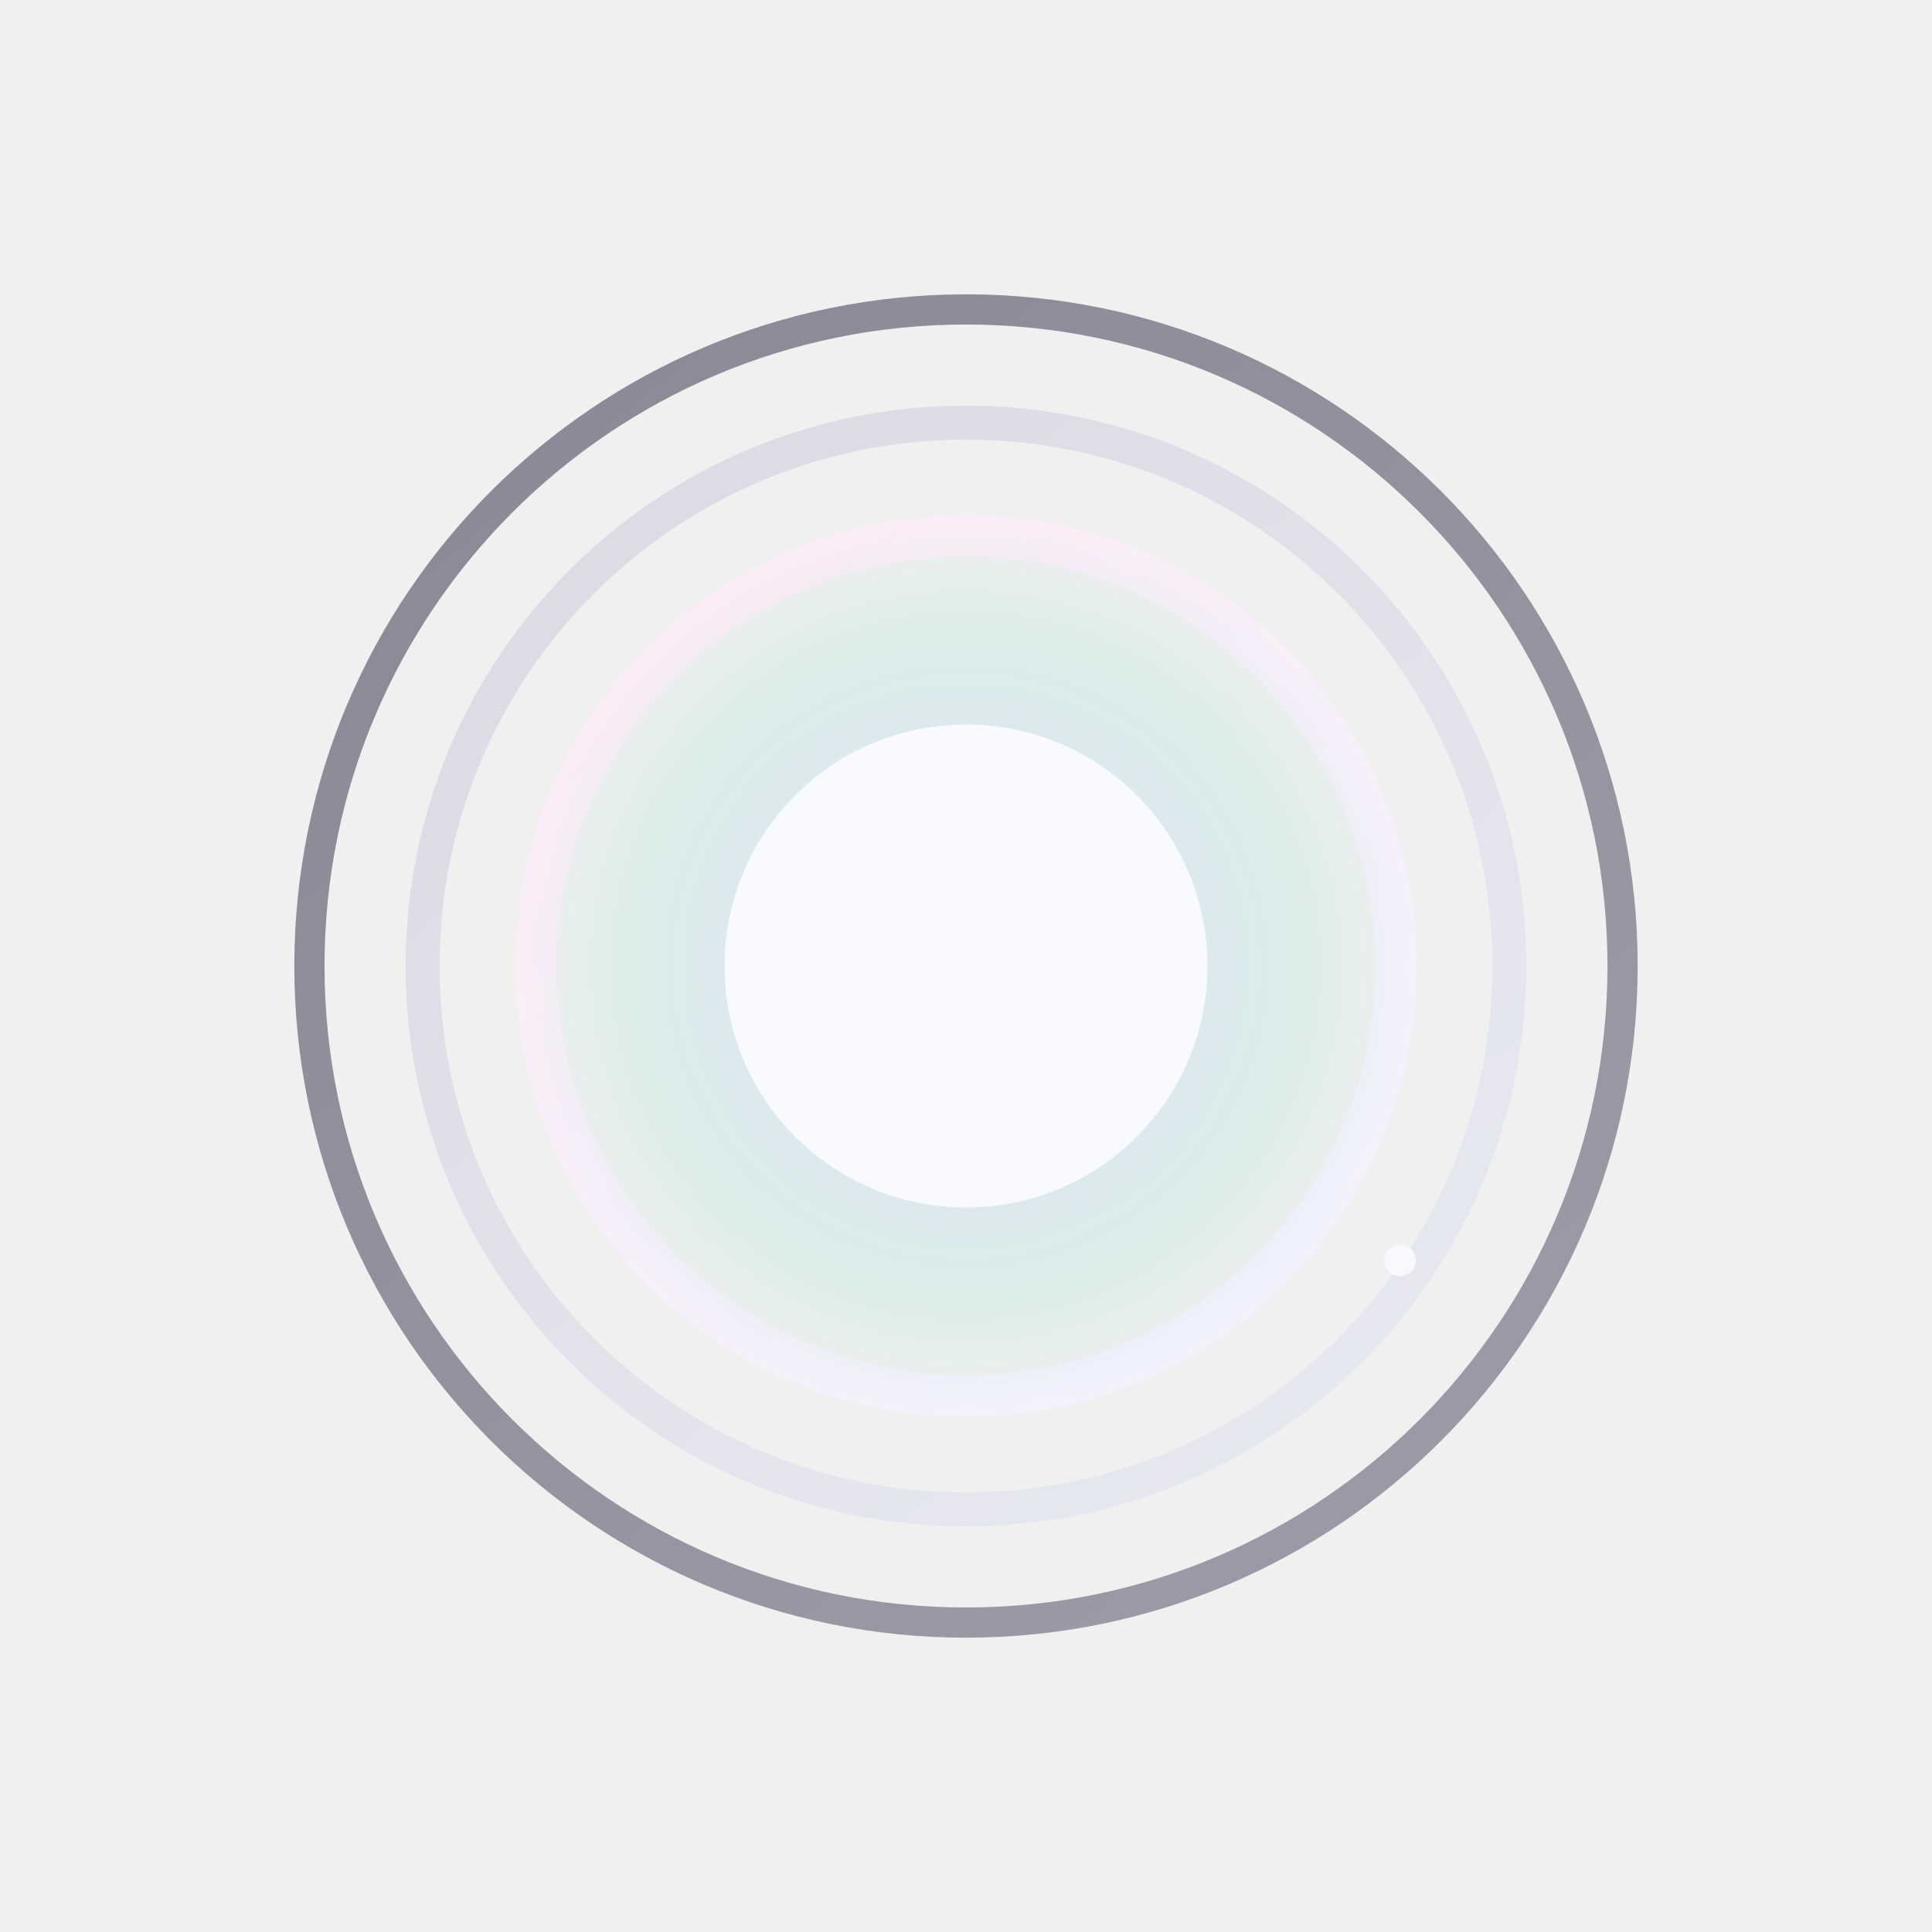
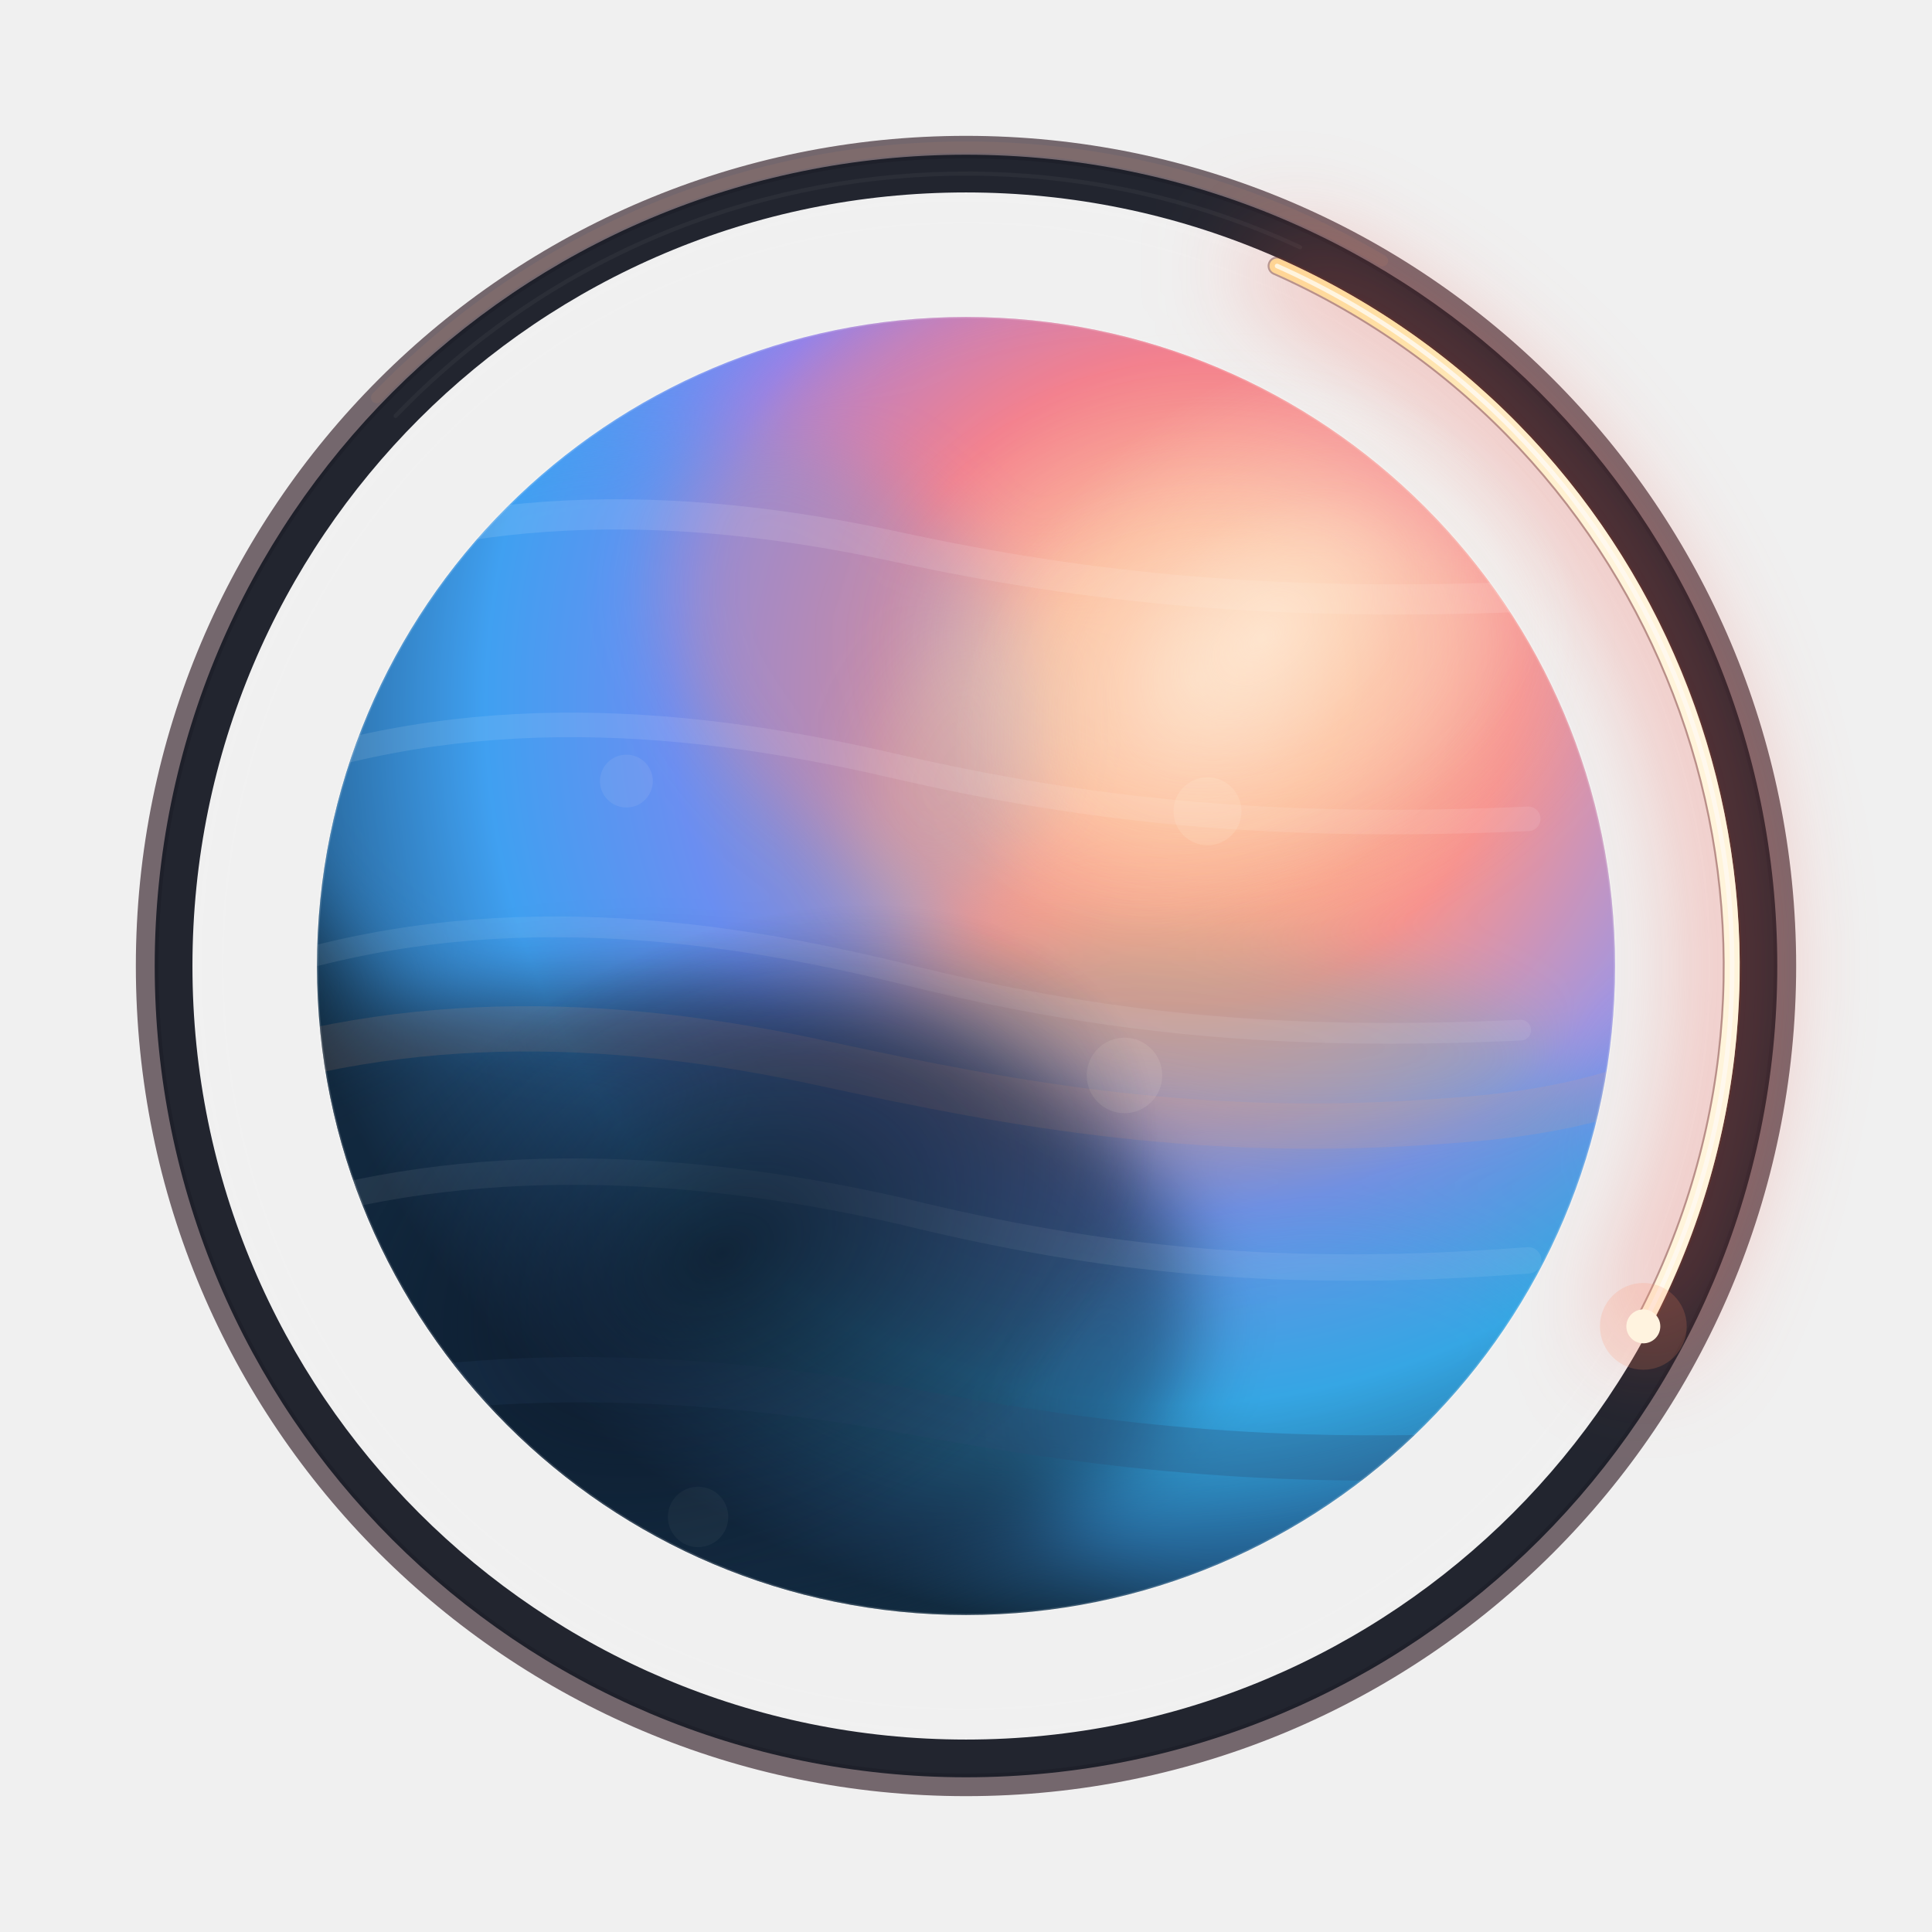
- <svg xmlns="http://www.w3.org/2000/svg" viewBox="0 0 512 512" width="512" height="512" fill="none">
+ <svg xmlns="http://www.w3.org/2000/svg" width="64" height="64" viewBox="0 0 1024 1024" fill="none">
  <defs>
-     <radialGradient id="favicon-orb-glow" cx="50%" cy="50%" r="50%">
-       <stop offset="0%" stop-color="#EF476F" stop-opacity="0.18" />
-       <stop offset="44%" stop-color="#359EEE" stop-opacity="0.11" />
-       <stop offset="76%" stop-color="#03CEA4" stop-opacity="0.08" />
-       <stop offset="100%" stop-color="#03CEA4" stop-opacity="0" />
+     <radialGradient id="favicon-planet-base" cx="0" cy="0" r="1" gradientUnits="userSpaceOnUse" gradientTransform="translate(636 360) rotate(130) scale(514 494)">
+       <stop stop-color="#FFE1B5" />
+       <stop offset="0.16" stop-color="#FFBA84" />
+       <stop offset="0.34" stop-color="#F57E8A" />
+       <stop offset="0.56" stop-color="#8A82F2" />
+       <stop offset="0.76" stop-color="#41A0F1" />
+       <stop offset="1" stop-color="#112C41" />
    </radialGradient>
-     <linearGradient id="favicon-inner-ring" x1="146" y1="108" x2="366" y2="404" gradientUnits="userSpaceOnUse">
-       <stop offset="0%" stop-color="#FFEAF4" />
-       <stop offset="100%" stop-color="#EFF4FF" />
+     <radialGradient id="favicon-planet-shadow" cx="0" cy="0" r="1" gradientUnits="userSpaceOnUse" gradientTransform="translate(382 664) rotate(-28) scale(248 162)">
+       <stop stop-color="#0B1322" stop-opacity="0.74" />
+       <stop offset="1" stop-color="#0B1322" stop-opacity="0" />
+     </radialGradient>
+     <radialGradient id="favicon-planet-highlight" cx="0" cy="0" r="1" gradientUnits="userSpaceOnUse" gradientTransform="translate(670 338) rotate(138) scale(192 126)">
+       <stop stop-color="#FFF4E2" stop-opacity="0.64" />
+       <stop offset="0.48" stop-color="#FFF4E2" stop-opacity="0.22" />
+       <stop offset="1" stop-color="#FFF4E2" stop-opacity="0" />
+     </radialGradient>
+     <linearGradient id="favicon-flare-gradient" x1="674" y1="146" x2="906" y2="704" gradientUnits="userSpaceOnUse">
+       <stop stop-color="#F45C4D" />
+       <stop offset="0.24" stop-color="#FF8A5D" />
+       <stop offset="0.56" stop-color="#FFC37A" />
+       <stop offset="0.82" stop-color="#FFE1A7" />
+       <stop offset="1" stop-color="#FFF4DB" />
    </linearGradient>
-     <linearGradient id="favicon-middle-ring" x1="126" y1="90" x2="386" y2="422" gradientUnits="userSpaceOnUse">
-       <stop offset="0%" stop-color="#D8D5E2" />
-       <stop offset="100%" stop-color="#E7EAF3" />
+     <linearGradient id="favicon-flare-core" x1="684" y1="160" x2="892" y2="690" gradientUnits="userSpaceOnUse">
+       <stop stop-color="#FF9E78" />
+       <stop offset="0.48" stop-color="#FFF0CF" />
+       <stop offset="1" stop-color="#FFF8ED" />
    </linearGradient>
-     <linearGradient id="favicon-outer-ring" x1="106" y1="72" x2="406" y2="440" gradientUnits="userSpaceOnUse">
-       <stop offset="0%" stop-color="#737182" />
-       <stop offset="100%" stop-color="#8B8A99" />
-     </linearGradient>
+     <filter id="favicon-soft-blur-20" x="0" y="0" width="1024" height="1024" filterUnits="userSpaceOnUse" color-interpolation-filters="sRGB">
+       <feGaussianBlur stdDeviation="20" />
+     </filter>
+     <filter id="favicon-soft-blur-28" x="0" y="0" width="1024" height="1024" filterUnits="userSpaceOnUse" color-interpolation-filters="sRGB">
+       <feGaussianBlur stdDeviation="28" />
+     </filter>
+     <clipPath id="favicon-planet-clip">
+       <circle cx="512" cy="512" r="344" />
+     </clipPath>
  </defs>
-   <circle cx="256" cy="256" r="174" fill="none" stroke="url(#favicon-outer-ring)" stroke-width="8" stroke-opacity="0.82" />
-   <circle cx="256" cy="256" r="144" fill="none" stroke="url(#favicon-middle-ring)" stroke-width="9" stroke-opacity="0.9" />
-   <circle cx="256" cy="256" r="114" fill="none" stroke="url(#favicon-inner-ring)" stroke-width="11" stroke-opacity="0.98" />
-   <circle cx="371" cy="334" r="4.2" fill="#F8FAFF" fill-opacity="0.94" />
-   <circle cx="256" cy="256" r="118" fill="url(#favicon-orb-glow)" />
-   <circle cx="256" cy="256" r="64" fill="#F8FAFF" />
+   <circle cx="512" cy="512" r="458" stroke="#FFFFFF" stroke-opacity="0.03" stroke-width="2" />
+   <circle cx="512" cy="512" r="434" stroke="#342129" stroke-opacity="0.66" stroke-width="12" />
+   <circle cx="512" cy="512" r="420" stroke="#1A1E28" stroke-opacity="0.96" stroke-width="20" />
+   <circle cx="512" cy="512" r="406" stroke="#FFFFFF" stroke-opacity="0.055" stroke-width="2" />
+   <circle cx="512" cy="512" r="394" stroke="#FFFFFF" stroke-opacity="0.038" stroke-width="1.4" />
+   <circle cx="512" cy="512" r="434" stroke="#F3A16E" stroke-opacity="0.08" stroke-width="6" stroke-linecap="round" stroke-dasharray="580 2147" transform="rotate(-136 512 512)" />
+   <circle cx="512" cy="512" r="420" stroke="#FFFFFF" stroke-opacity="0.04" stroke-width="2.2" stroke-linecap="round" stroke-dasharray="520 2119" transform="rotate(-136 512 512)" />
+   <g filter="url(#favicon-soft-blur-28)">
+     <circle cx="512" cy="512" r="406" stroke="#F45C4D" stroke-opacity="0.54" stroke-width="28" stroke-linecap="round" stroke-dasharray="666 1885" transform="rotate(-66 512 512)" />
+   </g>
+   <circle cx="512" cy="512" r="406" stroke="#6D352A" stroke-opacity="0.42" stroke-width="10" stroke-linecap="round" stroke-dasharray="666 1885" transform="rotate(-66 512 512)" />
+   <circle cx="512" cy="512" r="406" stroke="url(#favicon-flare-gradient)" stroke-width="8" stroke-linecap="round" stroke-dasharray="666 1885" transform="rotate(-66 512 512)" />
+   <circle cx="512" cy="512" r="406" stroke="url(#favicon-flare-core)" stroke-width="2.4" stroke-linecap="round" stroke-dasharray="666 1885" transform="rotate(-66 512 512)" />
+   <circle cx="871" cy="703" r="23" fill="#FF8D65" fill-opacity="0.18" />
+   <circle cx="871" cy="703" r="9" fill="#FFF3DF" />
+   <circle cx="512" cy="512" r="344" fill="url(#favicon-planet-base)" />
+   <g clip-path="url(#favicon-planet-clip)">
+     <g filter="url(#favicon-soft-blur-20)">
+       <ellipse cx="338" cy="386" rx="214" ry="164" fill="#3E9FF0" fill-opacity="0.42" />
+       <ellipse cx="602" cy="312" rx="248" ry="174" fill="#F28593" fill-opacity="0.34" />
+       <ellipse cx="698" cy="438" rx="244" ry="160" fill="#FFD79A" fill-opacity="0.24" />
+       <ellipse cx="606" cy="648" rx="270" ry="150" fill="#11C6A4" fill-opacity="0.2" />
+       <ellipse cx="346" cy="694" rx="286" ry="174" fill="#13263D" fill-opacity="0.62" />
+       <ellipse cx="700" cy="760" rx="150" ry="110" fill="#35A5F6" fill-opacity="0.18" />
+     </g>
+     <path d="M132 312C242 264 356 264 476 290C578 312 678 322 814 316" stroke="#FFFFFF" stroke-opacity="0.11" stroke-width="16" stroke-linecap="round" />
+     <path d="M120 418C236 372 354 378 474 406C578 430 676 440 810 434" stroke="#FFFFFF" stroke-opacity="0.1" stroke-width="13" stroke-linecap="round" />
+     <path d="M118 522C236 478 356 486 478 516C582 542 676 552 806 546" stroke="#FFFFFF" stroke-opacity="0.08" stroke-width="11" stroke-linecap="round" />
+     <path d="M132 648C236 612 356 614 478 642C584 668 680 678 810 668" stroke="#FFFFFF" stroke-opacity="0.075" stroke-width="14" stroke-linecap="round" />
+     <path d="M110 760C224 724 350 724 482 748C590 768 684 778 816 770" stroke="#2C4E72" stroke-opacity="0.28" stroke-width="24" stroke-linecap="round" />
+     <path d="M94 578C206 536 320 538 438 564C540 586 638 604 768 594C828 590 874 578 910 554" stroke="#F6A17C" stroke-opacity="0.12" stroke-width="24" stroke-linecap="round" />
+     <circle cx="640" cy="430" r="18" fill="#FFF2E2" fill-opacity="0.14" />
+     <circle cx="332" cy="414" r="14" fill="#FFF2E2" fill-opacity="0.08" />
+     <circle cx="596" cy="570" r="20" fill="#FFF2E2" fill-opacity="0.1" />
+     <circle cx="370" cy="804" r="16" fill="#FFF2E2" fill-opacity="0.05" />
+   </g>
+   <circle cx="512" cy="512" r="344" fill="url(#favicon-planet-shadow)" />
+   <g filter="url(#favicon-soft-blur-28)">
+     <ellipse cx="644" cy="340" rx="154" ry="106" fill="#FFF4E2" fill-opacity="0.22" />
+   </g>
+   <circle cx="512" cy="512" r="344" fill="url(#favicon-planet-highlight)" />
+   <circle cx="512" cy="512" r="344" fill="none" stroke="#FFFFFF" stroke-opacity="0.15" stroke-width="1.4" />
</svg>
